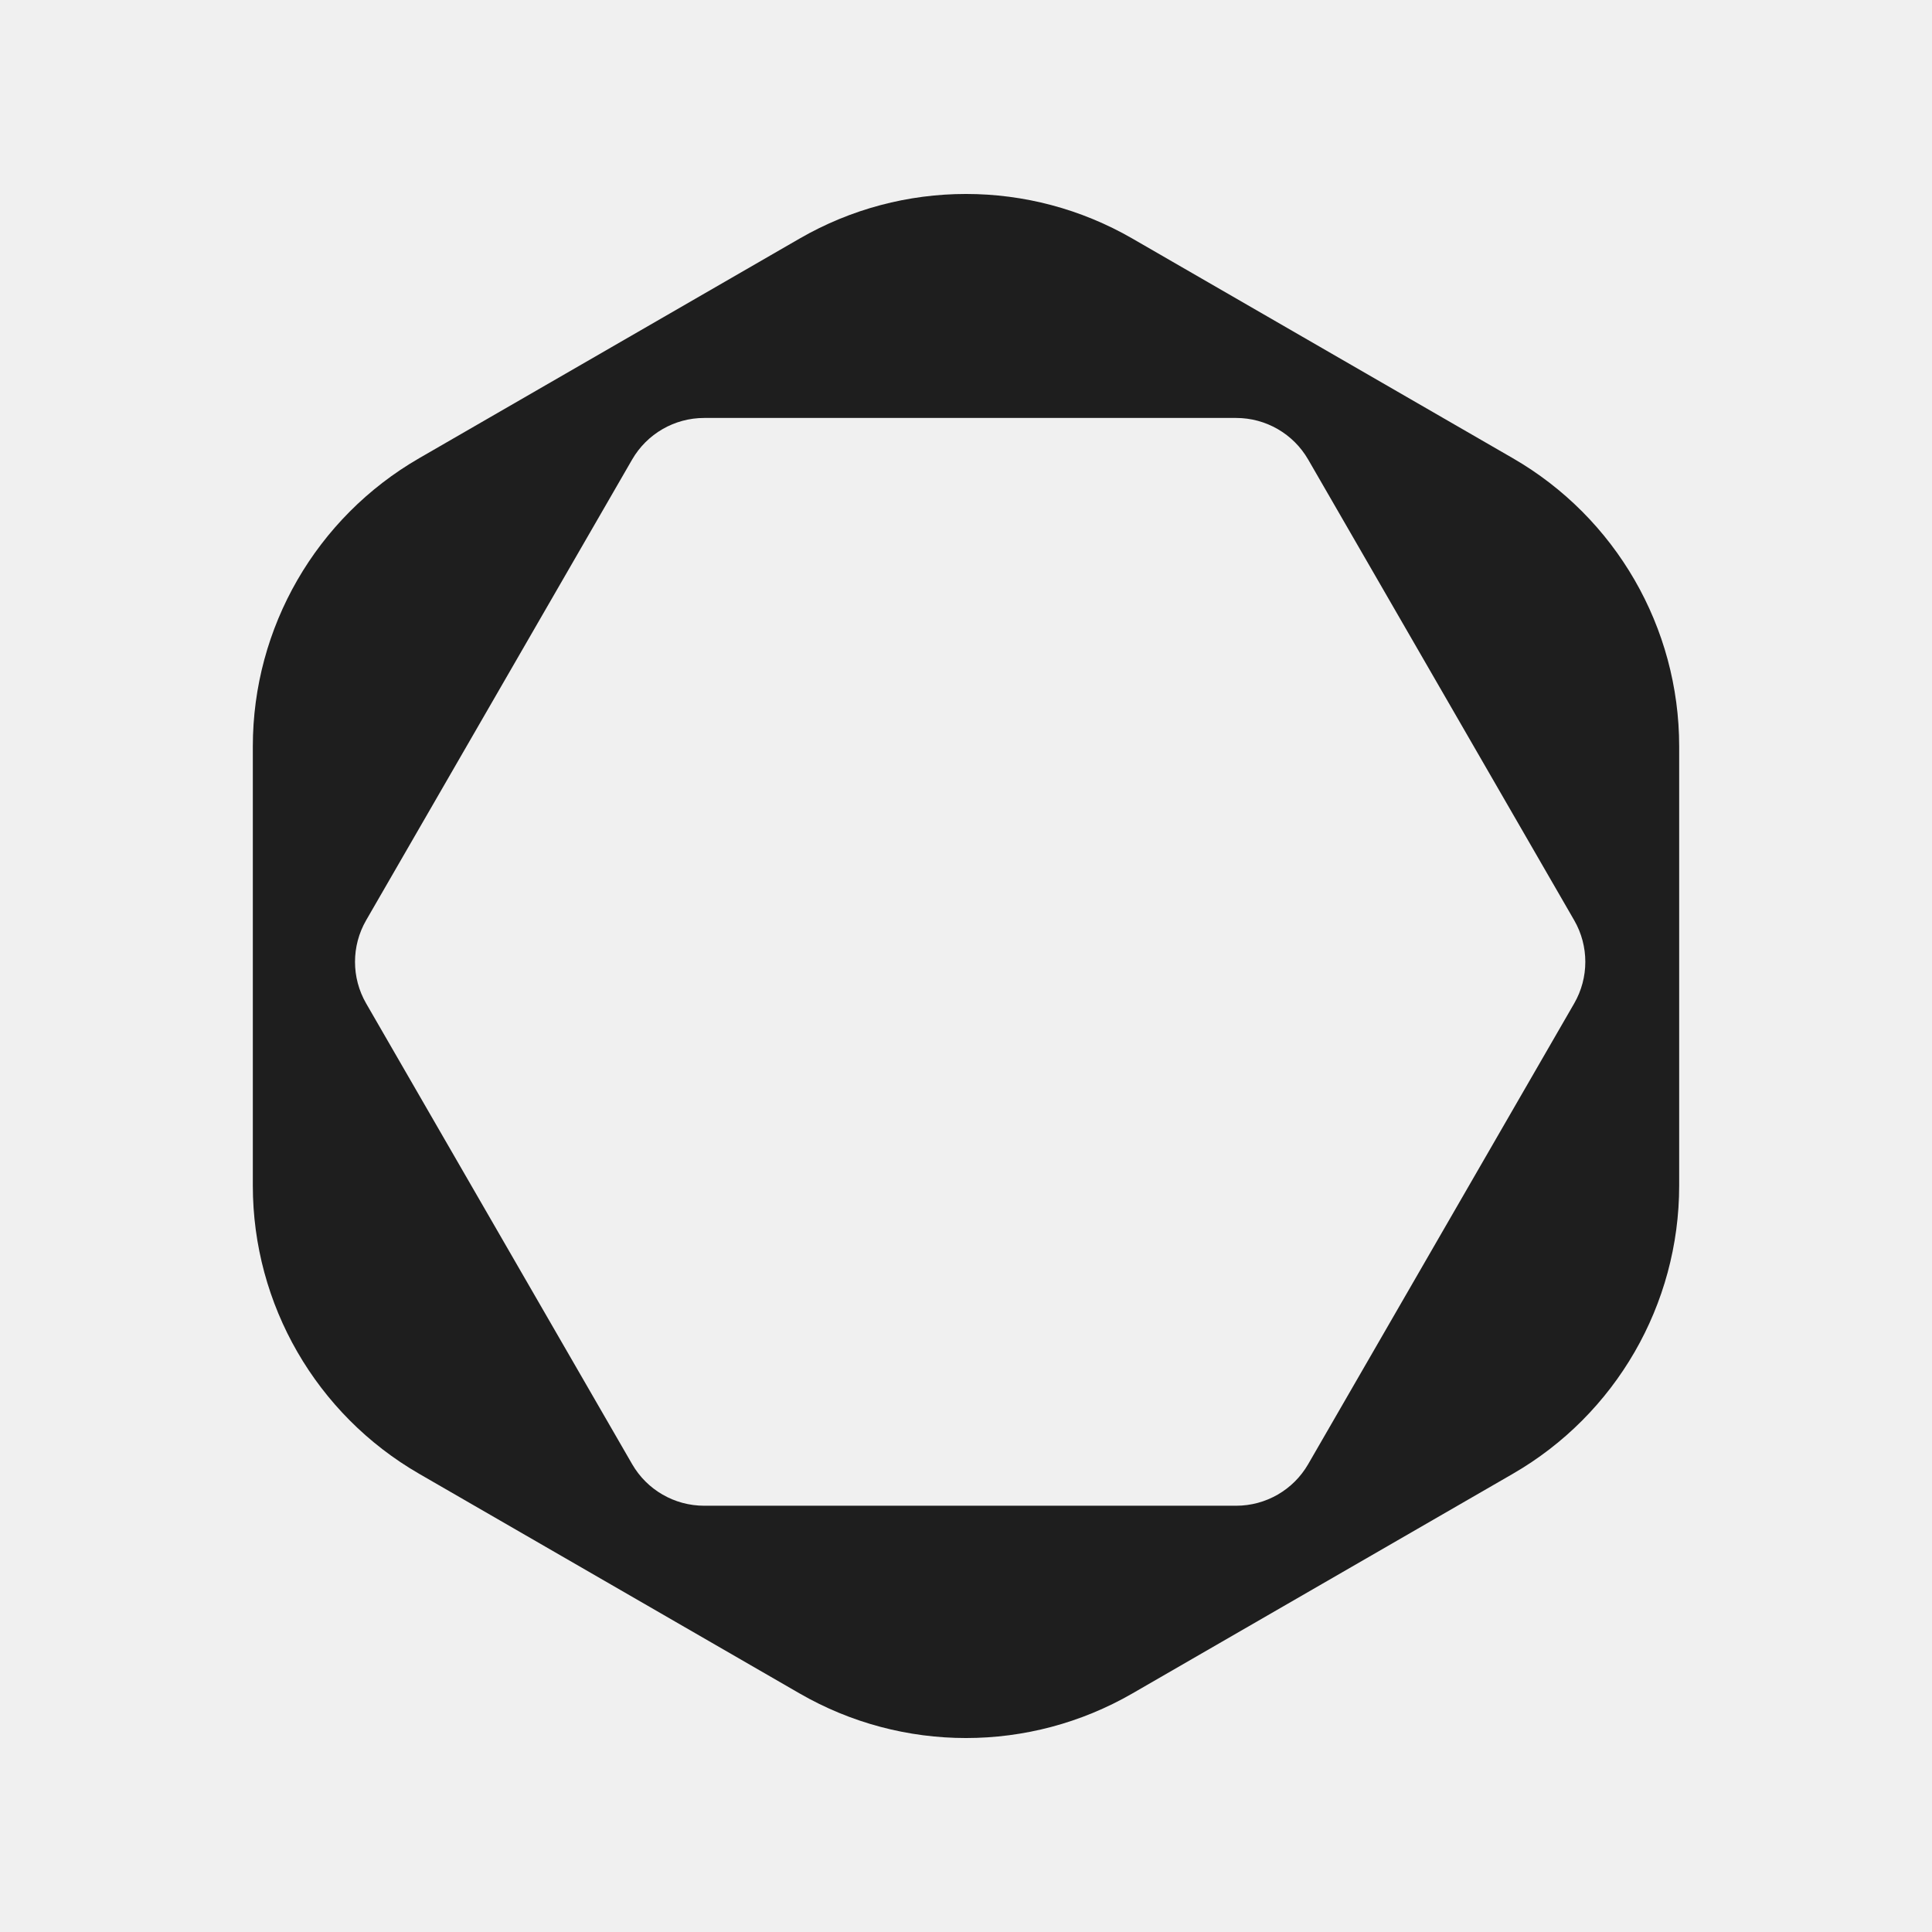
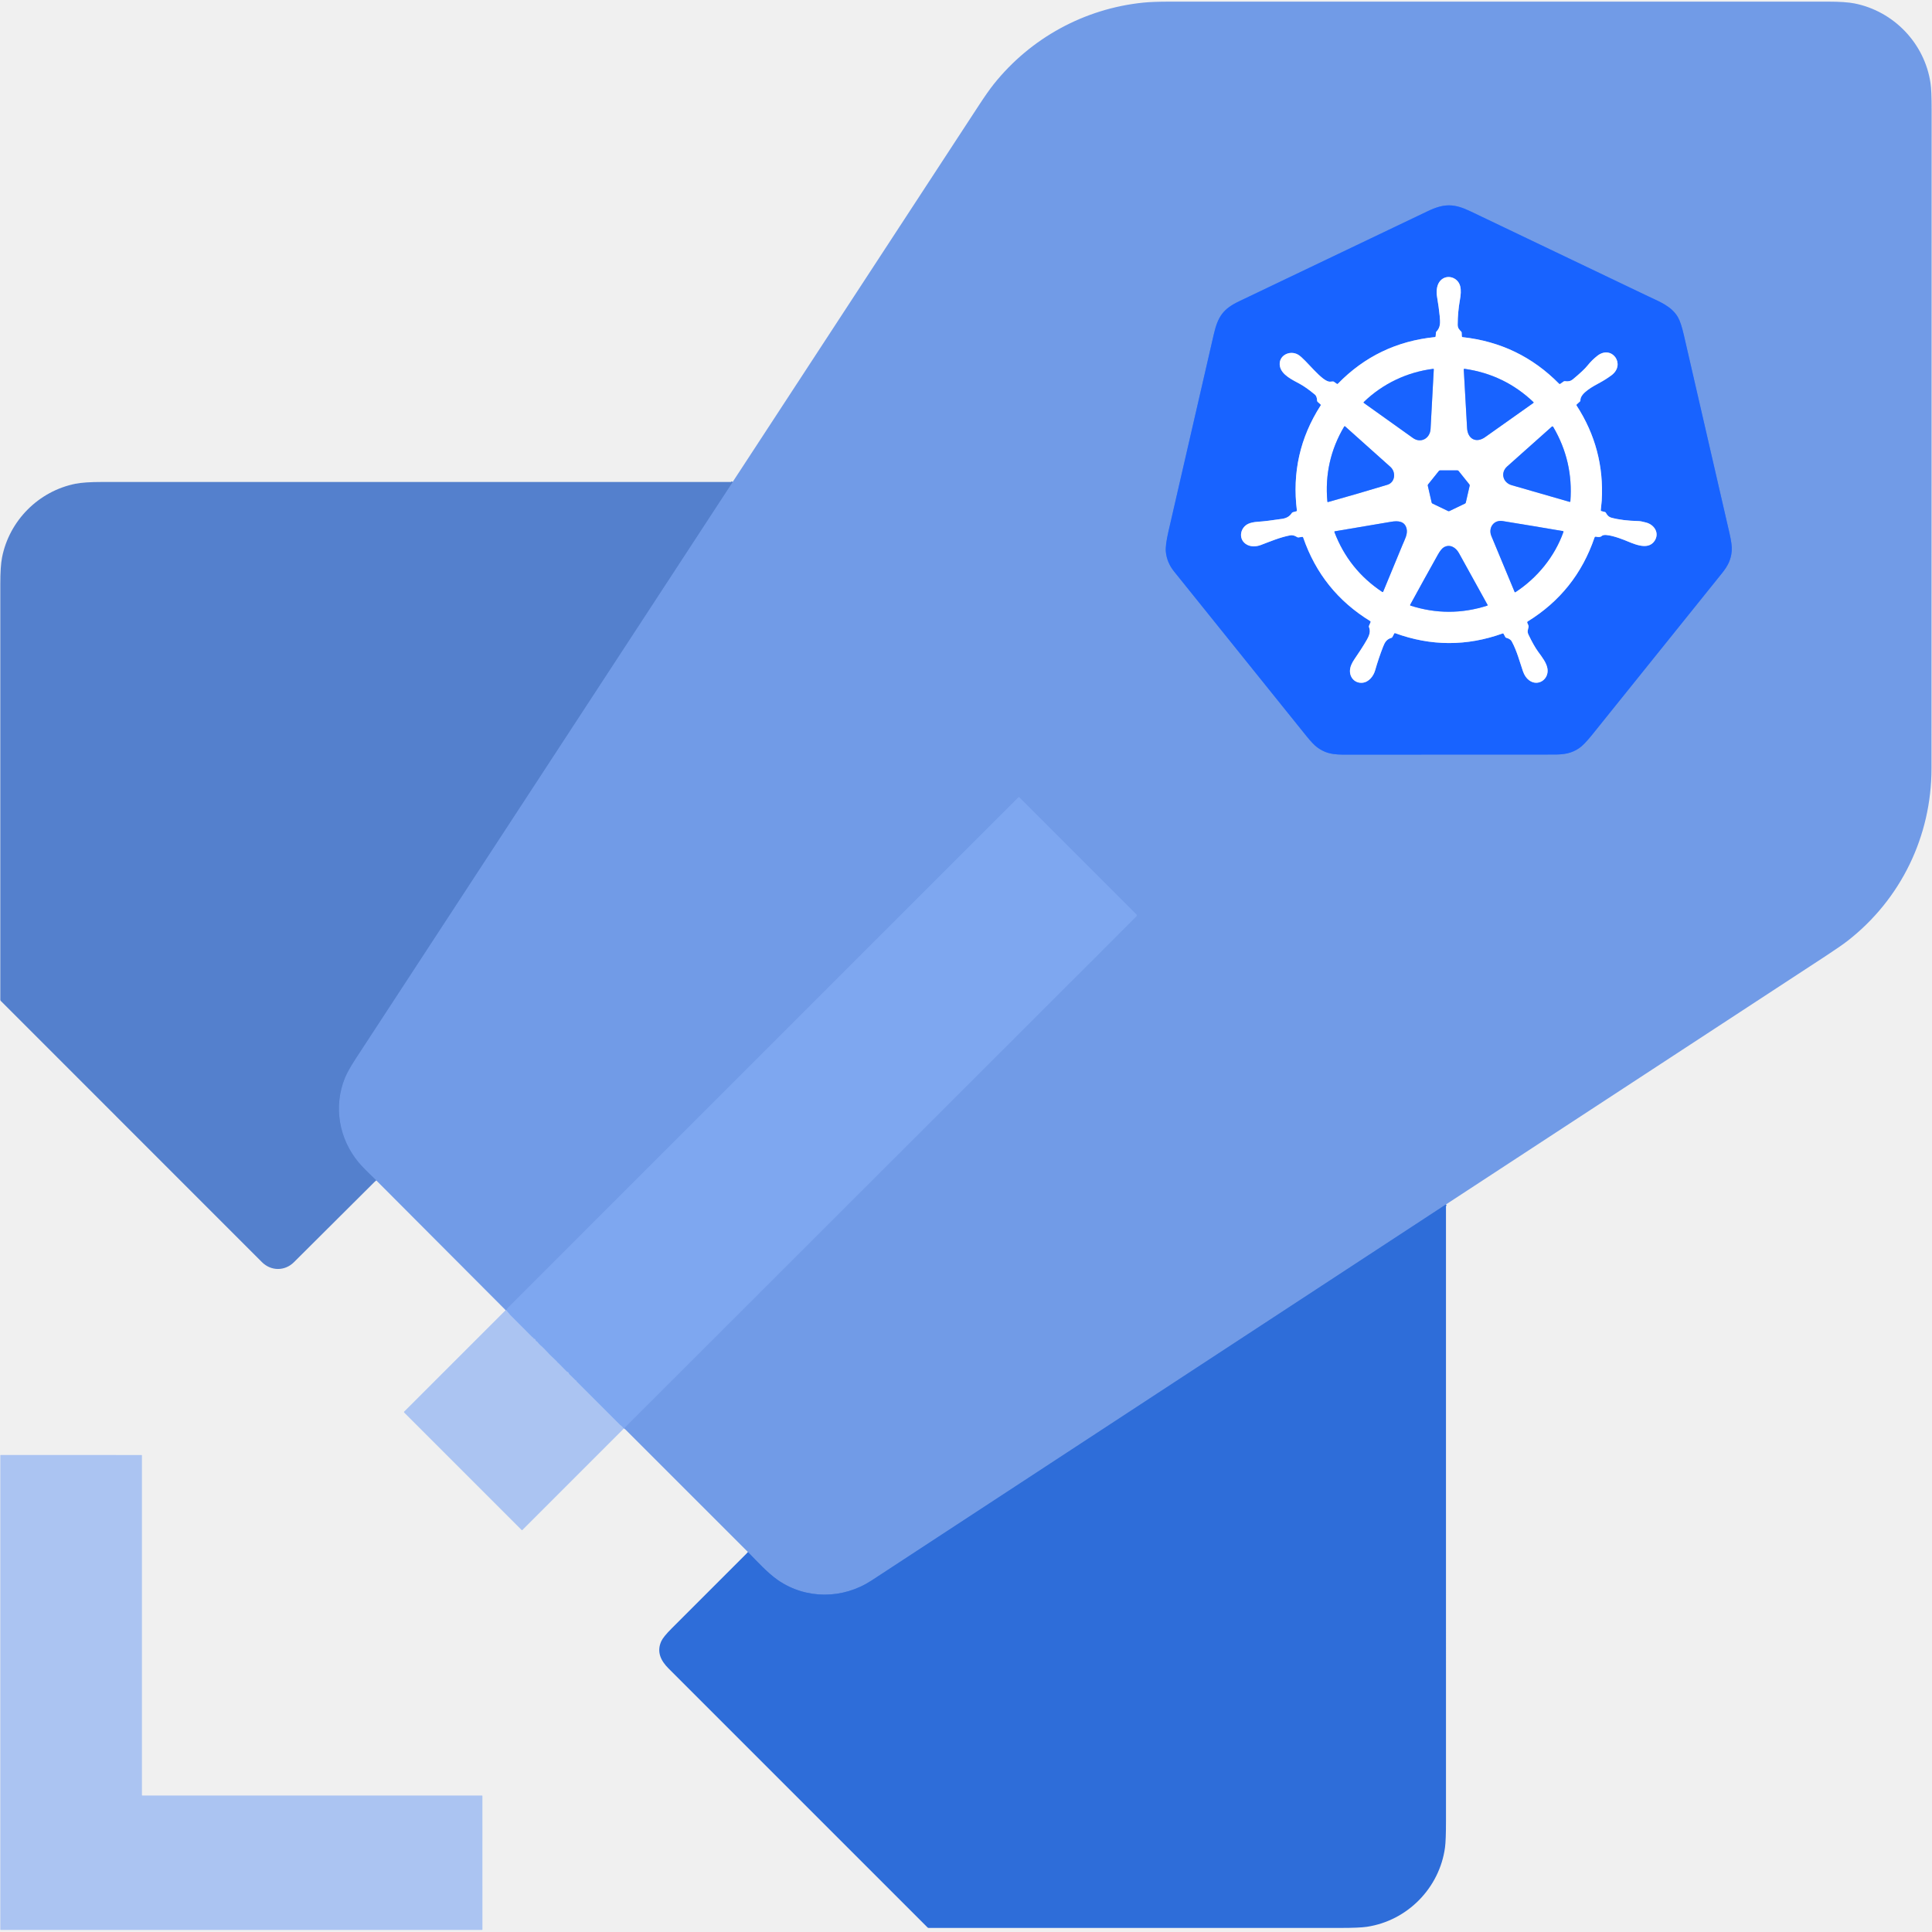
- <svg xmlns="http://www.w3.org/2000/svg" viewBox="0 0 180 180" fill="#1E1E1E" width="180" height="180">
-   <path fill-rule="evenodd" clip-rule="evenodd" d="m 105.5,22.225 c -9.592,-5.538 -21.409,-5.538 -31,0 L 39.055,42.689 C 29.463,48.227 23.555,58.461 23.555,69.536 v 40.929 c 0,11.075 5.909,21.309 15.5,26.847 l 35.445,20.464 c 9.591,5.537 21.408,5.537 31,0 l 35.445,-20.464 c 9.591,-5.537 15.5,-15.771 15.5,-26.847 V 69.536 c 0,-11.075 -5.909,-21.309 -15.5,-26.847 z M 34.113,85.738 c -1.384,2.398 -1.384,5.352 0,7.75 l 24.782,42.923 c 1.384,2.398 3.943,3.875 6.712,3.875 h 49.563 c 2.769,0 5.327,-1.477 6.711,-3.875 l 24.782,-42.923 c 1.384,-2.398 1.384,-5.352 0,-7.75 L 121.88,42.815 c -1.384,-2.398 -3.942,-3.875 -6.711,-3.875 H 65.606 c -2.769,0 -5.327,1.477 -6.712,3.875 z" style="stroke-width:0.775" />
+ <svg xmlns="http://www.w3.org/2000/svg" version="1.2" baseProfile="tiny" viewBox="0.00 0.00 1448.00 1448.00">
+   <g stroke-width="2.00" fill="none" stroke-linecap="butt">
+     <path stroke="#5084e0" vector-effect="non-scaling-stroke" d="   M 1083.73 902.70   Q 868.44 1043.57 653.24 1184.54   C 631.70 1198.65 604.10 1198.79 583.05 1184.27   C 575.50 1179.06 567.64 1170.48 560.61 1163.26" />
+     <path stroke="#78a1ec" vector-effect="non-scaling-stroke" d="   M 467.76 1070.42   L 851.43 687.04   Q 852.42 686.05 851.43 685.06   L 763.94 597.57   A 0.44 0.43 44.5 0 0 763.33 597.57   Q 571.87 789.00 380.41 980.45   Q 379.99 980.87 379.58 982.04" />
+     <path stroke="#8eb0ed" vector-effect="non-scaling-stroke" d="   M 379.58 982.04   Q 379.43 982.15 379.29 982.25" />
+     <path stroke="#638eda" vector-effect="non-scaling-stroke" d="   M 281.93 884.61   Q 272.02 875.14 268.78 871.22   C 254.04 853.44 249.78 829.42 258.53 807.84   Q 260.74 802.39 267.01 792.80   Q 408.04 577.08 549.12 361.23" />
+     <path stroke="#95b6f1" vector-effect="non-scaling-stroke" d="   M 467.26 1070.70   Q 467.03 1069.84 466.16 1069.14   Q 464.87 1068.11 464.71 1067.95   Q 448.41 1051.59 432.06 1035.28   Q 432.01 1035.23 431.99 1035.17   Q 431.95 1035.02 432.06 1034.93   Q 432.11 1034.88 432.05 1034.85   Q 431.85 1034.76 431.63 1034.69   Q 431.47 1034.64 431.35 1034.52   Q 427.67 1030.86 426.91 1030.16   A 2.80 2.79 11.2 0 1 426.21 1029.12   Q 426.00 1028.54 425.69 1028.43   Q 424.96 1028.18 424.96 1028.18   Q 421.61 1024.86 418.43 1021.56   Q 417.88 1020.99 418.28 1021.67   Q 418.92 1022.76 417.88 1021.09   Q 417.56 1020.58 417.11 1020.17   Q 412.22 1015.75 407.82 1010.87   C 406.47 1009.36 404.25 1007.86 402.85 1005.91   Q 402.60 1005.55 402.20 1005.37   Q 401.78 1005.19 401.52 1004.72   A 8.28 4.09 -89.7 0 1 401.11 1003.88   Q 400.89 1003.39 400.47 1003.44   Q 399.96 1003.50 399.81 1003.00   Q 399.61 1002.37 399.02 1002.25   Q 390.76 993.93 382.47 985.66   Q 381.79 984.98 381.51 984.51   Q 381.36 984.24 381.12 984.03   Q 380.43 983.42 379.58 982.04" />
+     <path stroke="#457ff3" vector-effect="non-scaling-stroke" d="   M 1235.35 222.10   Q 1168.77 190.34 1102.25 158.47   C 1090.01 152.61 1082.71 152.25 1070.04 158.29   Q 999.34 192.03 928.67 225.83   C 916.70 231.55 912.78 237.22 909.67 250.75   Q 892.65 324.66 875.67 398.58   Q 873.31 408.89 873.78 413.58   Q 874.59 421.65 879.94 428.30   Q 929.46 489.89 979.00 551.47   Q 984.05 557.74 987.05 559.98   C 995.42 566.21 1002.43 565.59 1014.91 565.57   Q 1089.90 565.47 1164.89 565.51   C 1172.41 565.51 1177.76 564.62 1183.52 560.75   Q 1187.11 558.34 1193.35 550.59   Q 1242.01 490.10 1290.63 429.57   C 1295.02 424.10 1297.34 419.49 1297.90 412.97   Q 1298.28 408.59 1296.23 399.68   Q 1279.15 325.42 1262.03 251.17   Q 1259.85 241.71 1257.64 237.85   C 1252.84 229.46 1243.54 226.01 1235.35 222.10" />
+     <path stroke="#8cb1ff" vector-effect="non-scaling-stroke" d="   M 1199.75 382.41   C 1199.92 379.99 1200.35 377.18 1200.47 375.19   Q 1202.70 336.43 1181.62 303.94   A 0.68 0.67 -37.6 0 1 1181.74 303.07   L 1184.21 300.83   A 0.82 0.82 0.0 0 0 1184.48 300.18   C 1184.17 294.56 1194.39 289.35 1199.35 286.64   Q 1203.76 284.24 1207.76 281.27   C 1218.73 273.14 1208.06 258.31 1197.31 266.58   Q 1193.16 269.78 1189.89 273.89   Q 1187.00 277.53 1178.79 284.34   Q 1176.43 286.29 1172.92 285.68   A 1.31 1.30 -57.7 0 0 1171.95 285.90   L 1169.41 287.69   Q 1168.92 288.04 1168.50 287.61   Q 1138.73 257.38 1096.29 252.70   Q 1095.65 252.63 1095.61 251.98   L 1095.47 249.20   A 0.92 0.88 -69.0 0 0 1095.24 248.65   C 1093.65 246.96 1092.50 246.03 1092.51 243.25   Q 1092.55 233.86 1094.20 224.63   C 1094.84 221.10 1095.14 217.57 1094.41 214.58   C 1092.60 207.18 1082.92 204.88 1078.58 211.62   C 1076.76 214.46 1076.43 218.69 1076.98 222.01   Q 1078.49 231.07 1079.02 236.74   C 1079.48 241.71 1079.75 245.23 1076.56 248.54   A 1.19 1.15 -21.8 0 0 1076.23 249.27   L 1075.99 252.05   Q 1075.95 252.60 1075.40 252.65   Q 1032.55 256.97 1002.75 287.58   Q 1002.34 287.99 1001.88 287.65   L 999.82 286.16   A 1.40 1.37 60.2 0 0 998.94 285.91   Q 998.11 285.97 996.99 286.06   C 990.98 286.56 978.75 269.27 972.94 265.84   C 966.47 262.03 957.59 266.73 959.32 274.71   C 960.69 281.02 968.62 284.69 973.95 287.58   Q 978.96 290.29 985.50 295.74   Q 987.02 297.00 987.14 300.25   Q 987.16 300.83 987.59 301.21   L 989.67 303.06   Q 990.10 303.44 989.79 303.92   Q 966.64 339.90 972.02 382.76   Q 972.06 383.08 971.75 383.16   L 969.06 383.89   Q 968.48 384.04 968.15 384.55   Q 965.92 388.11 961.05 388.85   Q 949.42 390.62 942.64 391.06   Q 938.28 391.35 935.58 392.58   C 929.69 395.28 927.89 403.48 933.56 407.60   C 936.84 409.98 941.26 409.87 945.00 408.46   C 952.16 405.76 959.27 402.72 966.82 401.26   C 968.96 400.85 970.50 401.53 972.25 402.59   Q 972.72 402.87 973.25 402.78   L 975.90 402.38   Q 976.53 402.29 976.73 402.89   Q 990.65 443.25 1026.98 465.51   Q 1027.44 465.79 1027.23 466.28   L 1026.06 469.04   A 1.37 1.35 -44.7 0 0 1026.05 470.08   C 1027.84 474.39 1025.30 478.07 1022.42 482.92   Q 1020.51 486.14 1015.09 494.11   C 1013.23 496.85 1011.84 499.77 1011.77 502.74   C 1011.65 508.05 1015.69 512.17 1021.01 511.72   C 1026.02 511.30 1029.43 506.65 1030.65 502.38   Q 1033.21 493.43 1036.58 484.76   C 1037.86 481.45 1039.21 479.09 1042.82 478.05   Q 1043.32 477.90 1043.57 477.44   L 1045.01 474.72   A 0.44 0.44 0.0 0 1 1045.55 474.51   Q 1085.83 489.28 1126.24 474.75   A 0.54 0.54 0.0 0 1 1126.90 475.00   L 1128.22 477.48   A 1.08 1.07 -6.6 0 0 1128.89 478.01   C 1130.64 478.48 1132.21 479.18 1133.12 480.90   C 1136.93 488.02 1138.83 495.46 1141.41 503.04   Q 1142.95 507.58 1146.10 509.90   C 1152.60 514.72 1160.78 509.35 1159.85 501.51   C 1159.31 496.96 1155.72 492.44 1152.81 488.45   Q 1149.55 483.97 1145.60 475.73   C 1144.39 473.21 1145.20 472.12 1145.63 469.82   C 1145.82 468.83 1144.92 467.62 1144.62 466.63   Q 1144.46 466.09 1144.93 465.80   Q 1181.27 443.39 1195.05 402.89   Q 1195.33 402.06 1196.19 402.25   Q 1199.24 402.94 1200.49 401.70   C 1202.93 399.28 1214.17 403.49 1217.12 404.63   C 1223.45 407.06 1234.89 413.22 1240.09 405.36   C 1243.88 399.64 1240.06 393.39 1233.87 391.67   Q 1229.92 390.57 1228.00 390.53   Q 1215.85 390.26 1207.55 387.97   Q 1205.10 387.29 1203.54 384.26   Q 1203.33 383.87 1202.90 383.76   L 1200.22 383.07   Q 1199.71 382.94 1199.75 382.41" />
+     <path stroke="#8cb1ff" vector-effect="non-scaling-stroke" d="   M 1074.17 276.44   C 1054.58 278.89 1036.25 287.61 1022.11 301.35   A 0.42 0.42 0.0 0 0 1022.16 301.99   Q 1040.55 315.06 1058.98 328.27   C 1064.90 332.51 1071.81 328.53 1072.18 321.50   Q 1073.34 299.06 1074.59 276.83   Q 1074.61 276.38 1074.17 276.44" />
+     <path stroke="#8cb1ff" vector-effect="non-scaling-stroke" d="   M 1097.07 277.05   Q 1098.32 299.38 1099.56 320.95   C 1100.03 328.96 1106.32 332.42 1113.10 327.60   Q 1131.19 314.77 1149.27 301.98   A 0.38 0.37 49.4 0 0 1149.31 301.40   Q 1127.59 280.70 1097.74 276.44   Q 1097.03 276.34 1097.07 277.05" />
+     <path stroke="#8cb1ff" vector-effect="non-scaling-stroke" d="   M 1039.81 363.33   C 1045.71 361.54 1046.43 353.83 1042.07 349.92   Q 1025.03 334.64 1008.15 319.58   A 0.46 0.46 0.0 0 0 1007.45 319.69   Q 992.05 345.66 994.85 375.96   A 0.37 0.37 0.0 0 0 995.31 376.28   Q 1017.59 370.06 1039.81 363.33" />
+     <path stroke="#8cb1ff" vector-effect="non-scaling-stroke" d="   M 1164.15 320.04   Q 1163.67 319.23 1162.96 319.86   Q 1146.44 334.59 1129.60 349.60   C 1124.39 354.24 1126.35 361.71 1132.94 363.62   Q 1154.70 369.93 1176.42 376.15   A 0.43 0.42 -79.6 0 0 1176.96 375.77   Q 1179.26 345.78 1164.15 320.04" />
+     <path stroke="#8cb1ff" vector-effect="non-scaling-stroke" d="   M 1072.99 376.61   A 1.14 1.14 0.0 0 0 1073.60 377.39   L 1085.32 383.02   A 1.14 1.14 0.0 0 0 1086.30 383.02   L 1097.99 377.41   A 1.14 1.14 0.0 0 0 1098.60 376.63   L 1101.49 364.04   A 1.14 1.14 0.0 0 0 1101.27 363.07   L 1093.18 352.97   A 1.14 1.14 0.0 0 0 1092.29 352.54   L 1079.31 352.54   A 1.14 1.14 0.0 0 0 1078.42 352.97   L 1070.33 363.06   A 1.14 1.14 0.0 0 0 1070.11 364.03   L 1072.99 376.61" />
+     <path stroke="#8cb1ff" vector-effect="non-scaling-stroke" d="   M 1135.89 443.76   C 1152.17 433.09 1165.18 417.22 1171.76 398.71   Q 1171.96 398.15 1171.37 398.04   Q 1148.82 394.19 1126.24 390.53   C 1119.47 389.43 1115.23 395.67 1117.77 401.77   Q 1126.50 422.69 1135.13 443.52   Q 1135.36 444.10 1135.89 443.76" />
+     <path stroke="#8cb1ff" vector-effect="non-scaling-stroke" d="   M 1051.08 408.56   C 1052.77 404.47 1055.18 400.34 1054.24 396.30   C 1052.89 390.58 1047.91 390.16 1042.68 391.05   Q 1021.59 394.63 1000.43 398.20   A 0.41 0.40 74.8 0 0 1000.12 398.75   Q 1010.87 427.03 1036.05 443.69   A 0.40 0.40 0.0 0 0 1036.64 443.51   Q 1043.85 426.09 1051.08 408.56" />
+     <path stroke="#8cb1ff" vector-effect="non-scaling-stroke" d="   M 1077.71 415.64   C 1070.64 428.14 1063.79 440.79 1056.89 453.31   A 0.42 0.41 -67.3 0 0 1057.13 453.90   Q 1085.92 463.13 1114.71 453.91   A 0.37 0.37 0.0 0 0 1114.92 453.38   Q 1104.20 434.01 1093.45 414.54   C 1091.05 410.19 1086.60 407.65 1082.22 410.14   Q 1080.17 411.30 1077.71 415.64" />
+   </g>
+   <path fill="#719be7" d="   M 1083.73 902.70   Q 868.44 1043.57 653.24 1184.54   C 631.70 1198.65 604.10 1198.79 583.05 1184.27   C 575.50 1179.06 567.64 1170.48 560.61 1163.26   L 467.76 1070.42   L 851.43 687.04   Q 852.42 686.05 851.43 685.06   L 763.94 597.57   A 0.44 0.43 44.5 0 0 763.33 597.57   Q 571.87 789.00 380.41 980.45   Q 379.99 980.87 379.58 982.04   Q 379.43 982.15 379.29 982.25   L 281.93 884.61   Q 272.02 875.14 268.78 871.22   C 254.04 853.44 249.78 829.42 258.53 807.84   Q 260.74 802.39 267.01 792.80   Q 408.04 577.08 549.12 361.23   Q 641.20 220.38 733.33 79.42   Q 740.43 68.55 744.81 63.07   C 772.49 28.42 812.88 6.40 857.02 1.95   Q 864.18 1.23 877.01 1.23   Q 1123.50 1.20 1370.00 1.23   Q 1383.14 1.23 1389.91 2.57   C 1419.36 8.40 1442.50 32.53 1446.89 62.30   Q 1447.73 67.99 1447.73 82.24   Q 1447.72 329.12 1447.62 576.00   C 1447.60 626.67 1424.75 673.88 1384.96 704.98   Q 1379.76 709.03 1368.52 716.39   Q 1226.10 809.52 1083.73 902.70   Z   M 1235.35 222.10   Q 1168.77 190.34 1102.25 158.47   C 1090.01 152.61 1082.71 152.25 1070.04 158.29   Q 999.34 192.03 928.67 225.83   C 916.70 231.55 912.78 237.22 909.67 250.75   Q 892.65 324.66 875.67 398.58   Q 873.31 408.89 873.78 413.58   Q 874.59 421.65 879.94 428.30   Q 929.46 489.89 979.00 551.47   Q 984.05 557.74 987.05 559.98   C 995.42 566.21 1002.43 565.59 1014.91 565.57   Q 1089.90 565.47 1164.89 565.51   C 1172.41 565.51 1177.76 564.62 1183.52 560.75   Q 1187.11 558.34 1193.35 550.59   Q 1242.01 490.10 1290.63 429.57   C 1295.02 424.10 1297.34 419.49 1297.90 412.97   Q 1298.28 408.59 1296.23 399.68   Q 1279.15 325.42 1262.03 251.17   Q 1259.85 241.71 1257.64 237.85   C 1252.84 229.46 1243.54 226.01 1235.35 222.10   Z" />
+   <path fill="#1863ff" d="   M 1235.35 222.10   C 1243.54 226.01 1252.84 229.46 1257.64 237.85   Q 1259.85 241.71 1262.03 251.17   Q 1279.15 325.42 1296.23 399.68   Q 1298.28 408.59 1297.90 412.97   C 1297.34 419.49 1295.02 424.10 1290.63 429.57   Q 1242.01 490.10 1193.35 550.59   Q 1187.11 558.34 1183.52 560.75   C 1177.76 564.62 1172.41 565.51 1164.89 565.51   Q 1089.90 565.47 1014.91 565.57   C 1002.43 565.59 995.42 566.21 987.05 559.98   Q 984.05 557.74 979.00 551.47   Q 929.46 489.89 879.94 428.30   Q 874.59 421.65 873.78 413.58   Q 873.31 408.89 875.67 398.58   Q 892.65 324.66 909.67 250.75   C 912.78 237.22 916.70 231.55 928.67 225.83   Q 999.34 192.03 1070.04 158.29   C 1082.71 152.25 1090.01 152.61 1102.25 158.47   Q 1168.77 190.34 1235.35 222.10   Z   M 1199.75 382.41   C 1199.92 379.99 1200.35 377.18 1200.47 375.19   Q 1202.70 336.43 1181.62 303.94   A 0.68 0.67 -37.6 0 1 1181.74 303.07   L 1184.21 300.83   A 0.82 0.82 0.0 0 0 1184.48 300.18   C 1184.17 294.56 1194.39 289.35 1199.35 286.64   Q 1203.76 284.24 1207.76 281.27   C 1218.73 273.14 1208.06 258.31 1197.31 266.58   Q 1193.16 269.78 1189.89 273.89   Q 1187.00 277.53 1178.79 284.34   Q 1176.43 286.29 1172.92 285.68   A 1.31 1.30 -57.7 0 0 1171.95 285.90   L 1169.41 287.69   Q 1168.92 288.04 1168.50 287.61   Q 1138.73 257.38 1096.29 252.70   Q 1095.65 252.63 1095.61 251.98   L 1095.47 249.20   A 0.92 0.88 -69.0 0 0 1095.24 248.65   C 1093.65 246.96 1092.50 246.03 1092.51 243.25   Q 1092.55 233.86 1094.20 224.63   C 1094.84 221.10 1095.14 217.57 1094.41 214.58   C 1092.60 207.18 1082.92 204.88 1078.58 211.62   C 1076.76 214.46 1076.43 218.69 1076.98 222.01   Q 1078.49 231.07 1079.02 236.74   C 1079.48 241.71 1079.75 245.23 1076.56 248.54   A 1.19 1.15 -21.8 0 0 1076.23 249.27   L 1075.99 252.05   Q 1075.95 252.60 1075.40 252.65   Q 1032.55 256.97 1002.75 287.58   Q 1002.34 287.99 1001.88 287.65   L 999.82 286.16   A 1.40 1.37 60.2 0 0 998.94 285.91   Q 998.11 285.97 996.99 286.06   C 990.98 286.56 978.75 269.27 972.94 265.84   C 966.47 262.03 957.59 266.73 959.32 274.71   C 960.69 281.02 968.62 284.69 973.95 287.58   Q 978.96 290.29 985.50 295.74   Q 987.02 297.00 987.14 300.25   Q 987.16 300.83 987.59 301.21   L 989.67 303.06   Q 990.10 303.44 989.79 303.92   Q 966.64 339.90 972.02 382.76   Q 972.06 383.08 971.75 383.16   L 969.06 383.89   Q 968.48 384.04 968.15 384.55   Q 965.92 388.11 961.05 388.85   Q 949.42 390.62 942.64 391.06   Q 938.28 391.35 935.58 392.58   C 929.69 395.28 927.89 403.48 933.56 407.60   C 936.84 409.98 941.26 409.87 945.00 408.46   C 952.16 405.76 959.27 402.72 966.82 401.26   C 968.96 400.85 970.50 401.53 972.25 402.59   Q 972.72 402.87 973.25 402.78   L 975.90 402.38   Q 976.53 402.29 976.73 402.89   Q 990.65 443.25 1026.98 465.51   Q 1027.44 465.79 1027.23 466.28   L 1026.06 469.04   A 1.37 1.35 -44.7 0 0 1026.05 470.08   C 1027.84 474.39 1025.30 478.07 1022.42 482.92   Q 1020.51 486.14 1015.09 494.11   C 1013.23 496.85 1011.84 499.77 1011.77 502.74   C 1011.65 508.05 1015.69 512.17 1021.01 511.72   C 1026.02 511.30 1029.43 506.65 1030.65 502.38   Q 1033.21 493.43 1036.58 484.76   C 1037.86 481.45 1039.21 479.09 1042.82 478.05   Q 1043.32 477.90 1043.57 477.44   L 1045.01 474.72   A 0.44 0.44 0.0 0 1 1045.55 474.51   Q 1085.83 489.28 1126.24 474.75   A 0.54 0.54 0.0 0 1 1126.90 475.00   L 1128.22 477.48   A 1.08 1.07 -6.6 0 0 1128.89 478.01   C 1130.64 478.48 1132.21 479.18 1133.12 480.90   C 1136.93 488.02 1138.83 495.46 1141.41 503.04   Q 1142.95 507.58 1146.10 509.90   C 1152.60 514.72 1160.78 509.35 1159.85 501.51   C 1159.31 496.96 1155.72 492.44 1152.81 488.45   Q 1149.55 483.97 1145.60 475.73   C 1144.39 473.21 1145.20 472.12 1145.63 469.82   C 1145.82 468.83 1144.92 467.62 1144.62 466.63   Q 1144.46 466.09 1144.93 465.80   Q 1181.27 443.39 1195.05 402.89   Q 1195.33 402.06 1196.19 402.25   Q 1199.24 402.94 1200.49 401.70   C 1202.93 399.28 1214.17 403.49 1217.12 404.63   C 1223.45 407.06 1234.89 413.22 1240.09 405.36   C 1243.88 399.64 1240.06 393.39 1233.87 391.67   Q 1229.92 390.57 1228.00 390.53   Q 1215.85 390.26 1207.55 387.97   Q 1205.10 387.29 1203.54 384.26   Q 1203.33 383.87 1202.90 383.76   L 1200.22 383.07   Q 1199.71 382.94 1199.75 382.41   Z" />
+   <path fill="#ffffff" d="   M 1200.22 383.07   L 1202.90 383.76   Q 1203.33 383.87 1203.54 384.26   Q 1205.10 387.29 1207.55 387.97   Q 1215.85 390.26 1228.00 390.53   Q 1229.92 390.57 1233.87 391.67   C 1240.06 393.39 1243.88 399.64 1240.09 405.36   C 1234.89 413.22 1223.45 407.06 1217.12 404.63   C 1214.17 403.49 1202.93 399.28 1200.49 401.70   Q 1199.24 402.94 1196.19 402.25   Q 1195.33 402.06 1195.05 402.89   Q 1181.27 443.39 1144.93 465.80   Q 1144.46 466.09 1144.62 466.63   C 1144.92 467.62 1145.82 468.83 1145.63 469.82   C 1145.20 472.12 1144.39 473.21 1145.60 475.73   Q 1149.55 483.97 1152.81 488.45   C 1155.72 492.44 1159.31 496.96 1159.85 501.51   C 1160.78 509.35 1152.60 514.72 1146.10 509.90   Q 1142.95 507.58 1141.41 503.04   C 1138.83 495.46 1136.93 488.02 1133.12 480.90   C 1132.21 479.18 1130.64 478.48 1128.89 478.01   A 1.08 1.07 -6.6 0 1 1128.22 477.48   L 1126.90 475.00   A 0.54 0.54 0.0 0 0 1126.24 474.75   Q 1085.83 489.28 1045.55 474.51   A 0.44 0.44 0.0 0 0 1045.01 474.72   L 1043.57 477.44   Q 1043.32 477.90 1042.82 478.05   C 1039.21 479.09 1037.86 481.45 1036.58 484.76   Q 1033.21 493.43 1030.65 502.38   C 1029.43 506.65 1026.02 511.30 1021.01 511.72   C 1015.69 512.17 1011.65 508.05 1011.77 502.74   C 1011.84 499.77 1013.23 496.85 1015.09 494.11   Q 1020.51 486.14 1022.42 482.92   C 1025.30 478.07 1027.84 474.39 1026.05 470.08   A 1.37 1.35 -44.7 0 1 1026.06 469.04   L 1027.23 466.28   Q 1027.44 465.79 1026.98 465.51   Q 990.65 443.25 976.73 402.89   Q 976.53 402.29 975.90 402.38   L 973.25 402.78   Q 972.72 402.87 972.25 402.59   C 970.50 401.53 968.96 400.85 966.82 401.26   C 959.27 402.72 952.16 405.76 945.00 408.46   C 941.26 409.87 936.84 409.98 933.56 407.60   C 927.89 403.48 929.69 395.28 935.58 392.58   Q 938.28 391.35 942.64 391.06   Q 949.42 390.62 961.05 388.85   Q 965.92 388.11 968.15 384.55   Q 968.48 384.04 969.06 383.89   L 971.75 383.16   Q 972.06 383.08 972.02 382.76   Q 966.64 339.90 989.79 303.92   Q 990.10 303.44 989.67 303.06   L 987.59 301.21   Q 987.16 300.83 987.14 300.25   Q 987.02 297.00 985.50 295.74   Q 978.96 290.29 973.95 287.58   C 968.62 284.69 960.69 281.02 959.32 274.71   C 957.59 266.73 966.47 262.03 972.94 265.84   C 978.75 269.27 990.98 286.56 996.99 286.06   Q 998.11 285.97 998.94 285.91   A 1.40 1.37 60.2 0 1 999.82 286.16   L 1001.88 287.65   Q 1002.34 287.99 1002.75 287.58   Q 1032.55 256.97 1075.40 252.65   Q 1075.95 252.60 1075.99 252.05   L 1076.23 249.27   A 1.19 1.15 -21.8 0 1 1076.56 248.54   C 1079.75 245.23 1079.48 241.71 1079.02 236.74   Q 1078.49 231.07 1076.98 222.01   C 1076.43 218.69 1076.76 214.46 1078.58 211.62   C 1082.92 204.88 1092.60 207.18 1094.41 214.58   C 1095.14 217.57 1094.84 221.10 1094.20 224.63   Q 1092.55 233.86 1092.51 243.25   C 1092.50 246.03 1093.65 246.96 1095.24 248.65   A 0.92 0.88 -69.0 0 1 1095.47 249.20   L 1095.61 251.98   Q 1095.65 252.63 1096.29 252.70   Q 1138.73 257.38 1168.50 287.61   Q 1168.92 288.04 1169.41 287.69   L 1171.95 285.90   A 1.31 1.30 -57.7 0 1 1172.92 285.68   Q 1176.43 286.29 1178.79 284.34   Q 1187.00 277.53 1189.89 273.89   Q 1193.16 269.78 1197.31 266.58   C 1208.06 258.31 1218.73 273.14 1207.76 281.27   Q 1203.76 284.24 1199.35 286.64   C 1194.39 289.35 1184.17 294.56 1184.48 300.18   A 0.82 0.82 0.0 0 1 1184.21 300.83   L 1181.74 303.07   A 0.68 0.67 -37.6 0 0 1181.62 303.94   Q 1202.70 336.43 1200.47 375.19   C 1200.35 377.18 1199.92 379.99 1199.75 382.41   Q 1199.71 382.94 1200.22 383.07   Z   M 1074.17 276.44   C 1054.58 278.89 1036.25 287.61 1022.11 301.35   A 0.42 0.42 0.0 0 0 1022.16 301.99   Q 1040.55 315.06 1058.98 328.27   C 1064.90 332.51 1071.81 328.53 1072.18 321.50   Q 1073.34 299.06 1074.59 276.83   Q 1074.61 276.38 1074.17 276.44   Z   M 1097.07 277.05   Q 1098.32 299.38 1099.56 320.95   C 1100.03 328.96 1106.32 332.42 1113.10 327.60   Q 1131.19 314.77 1149.27 301.98   A 0.38 0.37 49.4 0 0 1149.31 301.40   Q 1127.59 280.70 1097.74 276.44   Q 1097.03 276.34 1097.07 277.05   Z   M 1039.81 363.33   C 1045.71 361.54 1046.43 353.83 1042.07 349.92   Q 1025.03 334.64 1008.15 319.58   A 0.46 0.46 0.0 0 0 1007.45 319.69   Q 992.05 345.66 994.85 375.96   A 0.37 0.37 0.0 0 0 995.31 376.28   Q 1017.59 370.06 1039.81 363.33   Z   M 1164.15 320.04   Q 1163.67 319.23 1162.96 319.86   Q 1146.44 334.59 1129.60 349.60   C 1124.39 354.24 1126.35 361.71 1132.94 363.62   Q 1154.70 369.93 1176.42 376.15   A 0.43 0.42 -79.6 0 0 1176.96 375.77   Q 1179.26 345.78 1164.15 320.04   Z   M 1072.99 376.61   A 1.14 1.14 0.0 0 0 1073.60 377.39   L 1085.32 383.02   A 1.14 1.14 0.0 0 0 1086.30 383.02   L 1097.99 377.41   A 1.14 1.14 0.0 0 0 1098.60 376.63   L 1101.49 364.04   A 1.14 1.14 0.0 0 0 1101.27 363.07   L 1093.18 352.97   A 1.14 1.14 0.0 0 0 1092.29 352.54   L 1079.31 352.54   A 1.14 1.14 0.0 0 0 1078.42 352.97   L 1070.33 363.06   A 1.14 1.14 0.0 0 0 1070.11 364.03   L 1072.99 376.61   Z   M 1135.89 443.76   C 1152.17 433.09 1165.18 417.22 1171.76 398.71   Q 1171.96 398.15 1171.37 398.04   Q 1148.82 394.19 1126.24 390.53   C 1119.47 389.43 1115.23 395.67 1117.77 401.77   Q 1126.50 422.69 1135.13 443.52   Q 1135.36 444.10 1135.89 443.76   Z   M 1051.08 408.56   C 1052.77 404.47 1055.18 400.34 1054.24 396.30   C 1052.89 390.58 1047.91 390.16 1042.68 391.05   Q 1021.59 394.63 1000.43 398.20   A 0.41 0.40 74.8 0 0 1000.12 398.75   Q 1010.87 427.03 1036.05 443.69   A 0.40 0.40 0.0 0 0 1036.64 443.51   Q 1043.85 426.09 1051.08 408.56   Z   M 1077.71 415.64   C 1070.64 428.14 1063.79 440.79 1056.89 453.31   A 0.42 0.41 -67.3 0 0 1057.13 453.90   Q 1085.92 463.13 1114.71 453.91   A 0.37 0.37 0.0 0 0 1114.92 453.38   Q 1104.20 434.01 1093.45 414.54   C 1091.05 410.19 1086.60 407.65 1082.22 410.14   Q 1080.17 411.30 1077.71 415.64   Z" />
+   <path fill="#1863ff" d="   M 1022.11 301.35   C 1036.25 287.61 1054.58 278.89 1074.17 276.44   Q 1074.61 276.38 1074.59 276.83   Q 1073.34 299.06 1072.18 321.50   C 1071.81 328.53 1064.90 332.51 1058.98 328.27   Q 1040.55 315.06 1022.16 301.99   A 0.42 0.42 0.0 0 1 1022.11 301.35   Z" />
+   <path fill="#1863ff" d="   M 1097.07 277.05   Q 1097.03 276.34 1097.74 276.44   Q 1127.59 280.70 1149.31 301.40   A 0.38 0.37 49.4 0 1 1149.27 301.98   Q 1131.19 314.77 1113.10 327.60   C 1106.32 332.42 1100.03 328.96 1099.56 320.95   Q 1098.32 299.38 1097.07 277.05   Z" />
+   <path fill="#1863ff" d="   M 1039.81 363.33   Q 1017.59 370.06 995.31 376.28   A 0.37 0.37 0.0 0 1 994.85 375.96   Q 992.05 345.66 1007.45 319.69   A 0.46 0.46 0.0 0 1 1008.15 319.58   Q 1025.03 334.64 1042.07 349.92   C 1046.43 353.83 1045.71 361.54 1039.81 363.33   Z" />
+   <path fill="#1863ff" d="   M 1164.15 320.04   Q 1179.26 345.78 1176.96 375.77   A 0.43 0.42 -79.6 0 1 1176.42 376.15   Q 1154.70 369.93 1132.94 363.62   C 1126.35 361.71 1124.39 354.24 1129.60 349.60   Q 1146.44 334.59 1162.96 319.86   Q 1163.67 319.23 1164.15 320.04   Z" />
+   <path fill="#1863ff" d="   M 1072.99 376.61   L 1070.11 364.03   A 1.14 1.14 0.0 0 1 1070.33 363.06   L 1078.42 352.97   A 1.14 1.14 0.0 0 1 1079.31 352.54   L 1092.29 352.54   A 1.14 1.14 0.0 0 1 1093.18 352.97   L 1101.27 363.07   A 1.14 1.14 0.0 0 1 1101.49 364.04   L 1098.60 376.63   A 1.14 1.14 0.0 0 1 1097.99 377.41   L 1086.30 383.02   A 1.14 1.14 0.0 0 1 1085.32 383.02   L 1073.60 377.39   A 1.14 1.14 0.0 0 1 1072.99 376.61   Z" />
+   <path fill="#5480cd" d="   M 549.12 361.23   Q 408.04 577.08 267.01 792.80   Q 260.74 802.39 258.53 807.84   C 249.78 829.42 254.04 853.44 268.78 871.22   Q 272.02 875.14 281.93 884.61   Q 251.16 915.30 220.27 946.02   C 213.43 952.81 203.10 952.73 196.31 945.94   Q 98.43 848.06 0.58 750.16   A 1.24 1.19 -68.4 0 1 0.23 749.30   Q 0.23 593.49 0.23 437.76   Q 0.23 424.47 1.53 417.85   C 6.94 390.17 28.93 368.09 56.59 362.56   Q 63.26 361.23 76.50 361.23   Q 312.72 361.19 549.12 361.23   Z" />
+   <path fill="#1863ff" d="   M 1171.76 398.71   C 1165.18 417.22 1152.17 433.09 1135.89 443.76   Q 1135.36 444.10 1135.13 443.52   Q 1126.50 422.69 1117.77 401.77   C 1115.23 395.67 1119.47 389.43 1126.24 390.53   Q 1148.82 394.19 1171.37 398.04   Q 1171.96 398.15 1171.76 398.71   Z" />
+   <path fill="#1863ff" d="   M 1051.08 408.56   Q 1043.85 426.09 1036.64 443.51   A 0.40 0.40 0.0 0 1 1036.05 443.69   Q 1010.87 427.03 1000.12 398.75   A 0.41 0.40 74.8 0 1 1000.43 398.20   Q 1021.59 394.63 1042.68 391.05   C 1047.91 390.16 1052.89 390.58 1054.24 396.30   C 1055.18 400.34 1052.77 404.47 1051.08 408.56   Z" />
+   <path fill="#1863ff" d="   M 1056.89 453.31   C 1063.79 440.79 1070.64 428.14 1077.71 415.64   Q 1080.17 411.30 1082.22 410.14   C 1086.60 407.65 1091.05 410.19 1093.45 414.54   Q 1104.20 434.01 1114.92 453.38   A 0.37 0.37 0.0 0 1 1114.71 453.91   Q 1085.92 463.13 1057.13 453.90   A 0.42 0.41 -67.3 0 1 1056.89 453.31   Z" />
+   <path fill="#7ea7f0" d="   M 467.76 1070.42   Q 467.39 1070.68 467.26 1070.70   Q 467.03 1069.84 466.16 1069.14   Q 464.87 1068.11 464.71 1067.95   Q 448.41 1051.59 432.06 1035.28   Q 432.01 1035.23 431.99 1035.17   Q 431.95 1035.02 432.06 1034.93   Q 432.11 1034.88 432.05 1034.85   Q 431.85 1034.76 431.63 1034.69   Q 431.47 1034.64 431.35 1034.52   Q 427.67 1030.86 426.91 1030.16   A 2.80 2.79 11.2 0 1 426.21 1029.12   Q 426.00 1028.54 425.69 1028.43   Q 424.96 1028.18 424.96 1028.18   Q 421.61 1024.86 418.43 1021.56   Q 417.88 1020.99 418.28 1021.67   Q 418.92 1022.76 417.88 1021.09   Q 417.56 1020.58 417.11 1020.17   Q 412.22 1015.75 407.82 1010.87   C 406.47 1009.36 404.25 1007.86 402.85 1005.91   Q 402.60 1005.55 402.20 1005.37   Q 401.78 1005.19 401.52 1004.72   A 8.28 4.09 -89.7 0 1 401.11 1003.88   Q 400.89 1003.39 400.47 1003.44   Q 399.96 1003.50 399.81 1003.00   Q 399.61 1002.37 399.02 1002.25   Q 390.76 993.93 382.47 985.66   Q 381.79 984.98 381.51 984.51   Q 381.36 984.24 381.12 984.03   Q 380.43 983.42 379.58 982.04   Q 379.99 980.87 380.41 980.45   Q 571.87 789.00 763.33 597.57   A 0.44 0.43 44.5 0 1 763.94 597.57   L 851.43 685.06   Q 852.42 686.05 851.43 687.04   L 467.76 1070.42   Z" />
+   <path fill="#2e6dd9" d="   M 1083.73 902.70   Q 1083.73 1133.74 1083.74 1364.75   Q 1083.74 1379.33 1083.00 1384.73   C 1078.86 1415.04 1054.80 1439.55 1024.46 1444.10   Q 1018.77 1444.95 1004.50 1444.95   Q 850.13 1444.96 696.04 1444.95   A 1.24 1.23 67.0 0 1 695.18 1444.60   Q 597.69 1347.12 501.07 1250.50   C 495.16 1244.58 492.06 1237.98 495.60 1230.11   Q 497.11 1226.76 503.30 1220.58   Q 531.96 1191.98 560.61 1163.26   C 567.64 1170.48 575.50 1179.06 583.05 1184.27   C 604.10 1198.79 631.70 1198.65 653.24 1184.54   Q 868.44 1043.57 1083.73 902.70   Z" />
+   <path fill="#abc4f2" d="   M 379.29 982.25   Q 379.43 982.15 379.58 982.04   Q 380.43 983.42 381.12 984.03   Q 381.36 984.24 381.51 984.51   Q 381.79 984.98 382.47 985.66   Q 390.76 993.93 399.02 1002.25   Q 399.61 1002.37 399.81 1003.00   Q 399.96 1003.50 400.47 1003.44   Q 400.89 1003.39 401.11 1003.88   A 8.28 4.09 -89.7 0 0 401.52 1004.72   Q 401.78 1005.19 402.20 1005.37   Q 402.60 1005.55 402.85 1005.91   C 404.25 1007.86 406.47 1009.36 407.82 1010.87   Q 412.22 1015.75 417.11 1020.17   Q 417.56 1020.58 417.88 1021.09   Q 418.92 1022.76 418.28 1021.67   Q 417.88 1020.99 418.43 1021.56   Q 421.61 1024.86 424.96 1028.18   Q 424.96 1028.18 425.69 1028.43   Q 426.00 1028.54 426.21 1029.12   A 2.80 2.79 11.2 0 0 426.91 1030.16   Q 427.67 1030.86 431.35 1034.52   Q 431.47 1034.64 431.63 1034.69   Q 431.85 1034.76 432.05 1034.85   Q 432.11 1034.88 432.06 1034.93   Q 431.95 1035.02 431.99 1035.17   Q 432.01 1035.23 432.06 1035.28   Q 448.41 1051.59 464.71 1067.95   Q 464.87 1068.11 466.16 1069.14   Q 467.03 1069.84 467.26 1070.70   Q 467.18 1070.86 467.15 1070.98   Q 467.09 1071.15 466.96 1071.28   L 391.55 1146.69   Q 391.24 1146.99 390.93 1146.69   L 302.86 1058.62   A 0.42 0.41 44.5 0 1 302.85 1058.04   Q 340.67 1020.24 378.47 982.44   Q 378.64 982.26 379.29 982.25   Z" />
+   <path fill="#abc4f2" d="   M 361.55 1346.04   L 361.57 1446.14   A 0.32 0.32 0.0 0 1 361.25 1446.46   L 0.55 1446.46   A 0.32 0.32 0.0 0 1 0.23 1446.14   L 0.23 1090.81   A 0.32 0.32 0.0 0 1 0.55 1090.49   L 106.06 1090.50   A 0.32 0.32 0.0 0 1 106.38 1090.82   L 106.38 1345.40   A 0.32 0.32 0.0 0 0 106.70 1345.72   L 361.23 1345.72   A 0.32 0.32 0.0 0 1 361.55 1346.04   Z" />
</svg>
